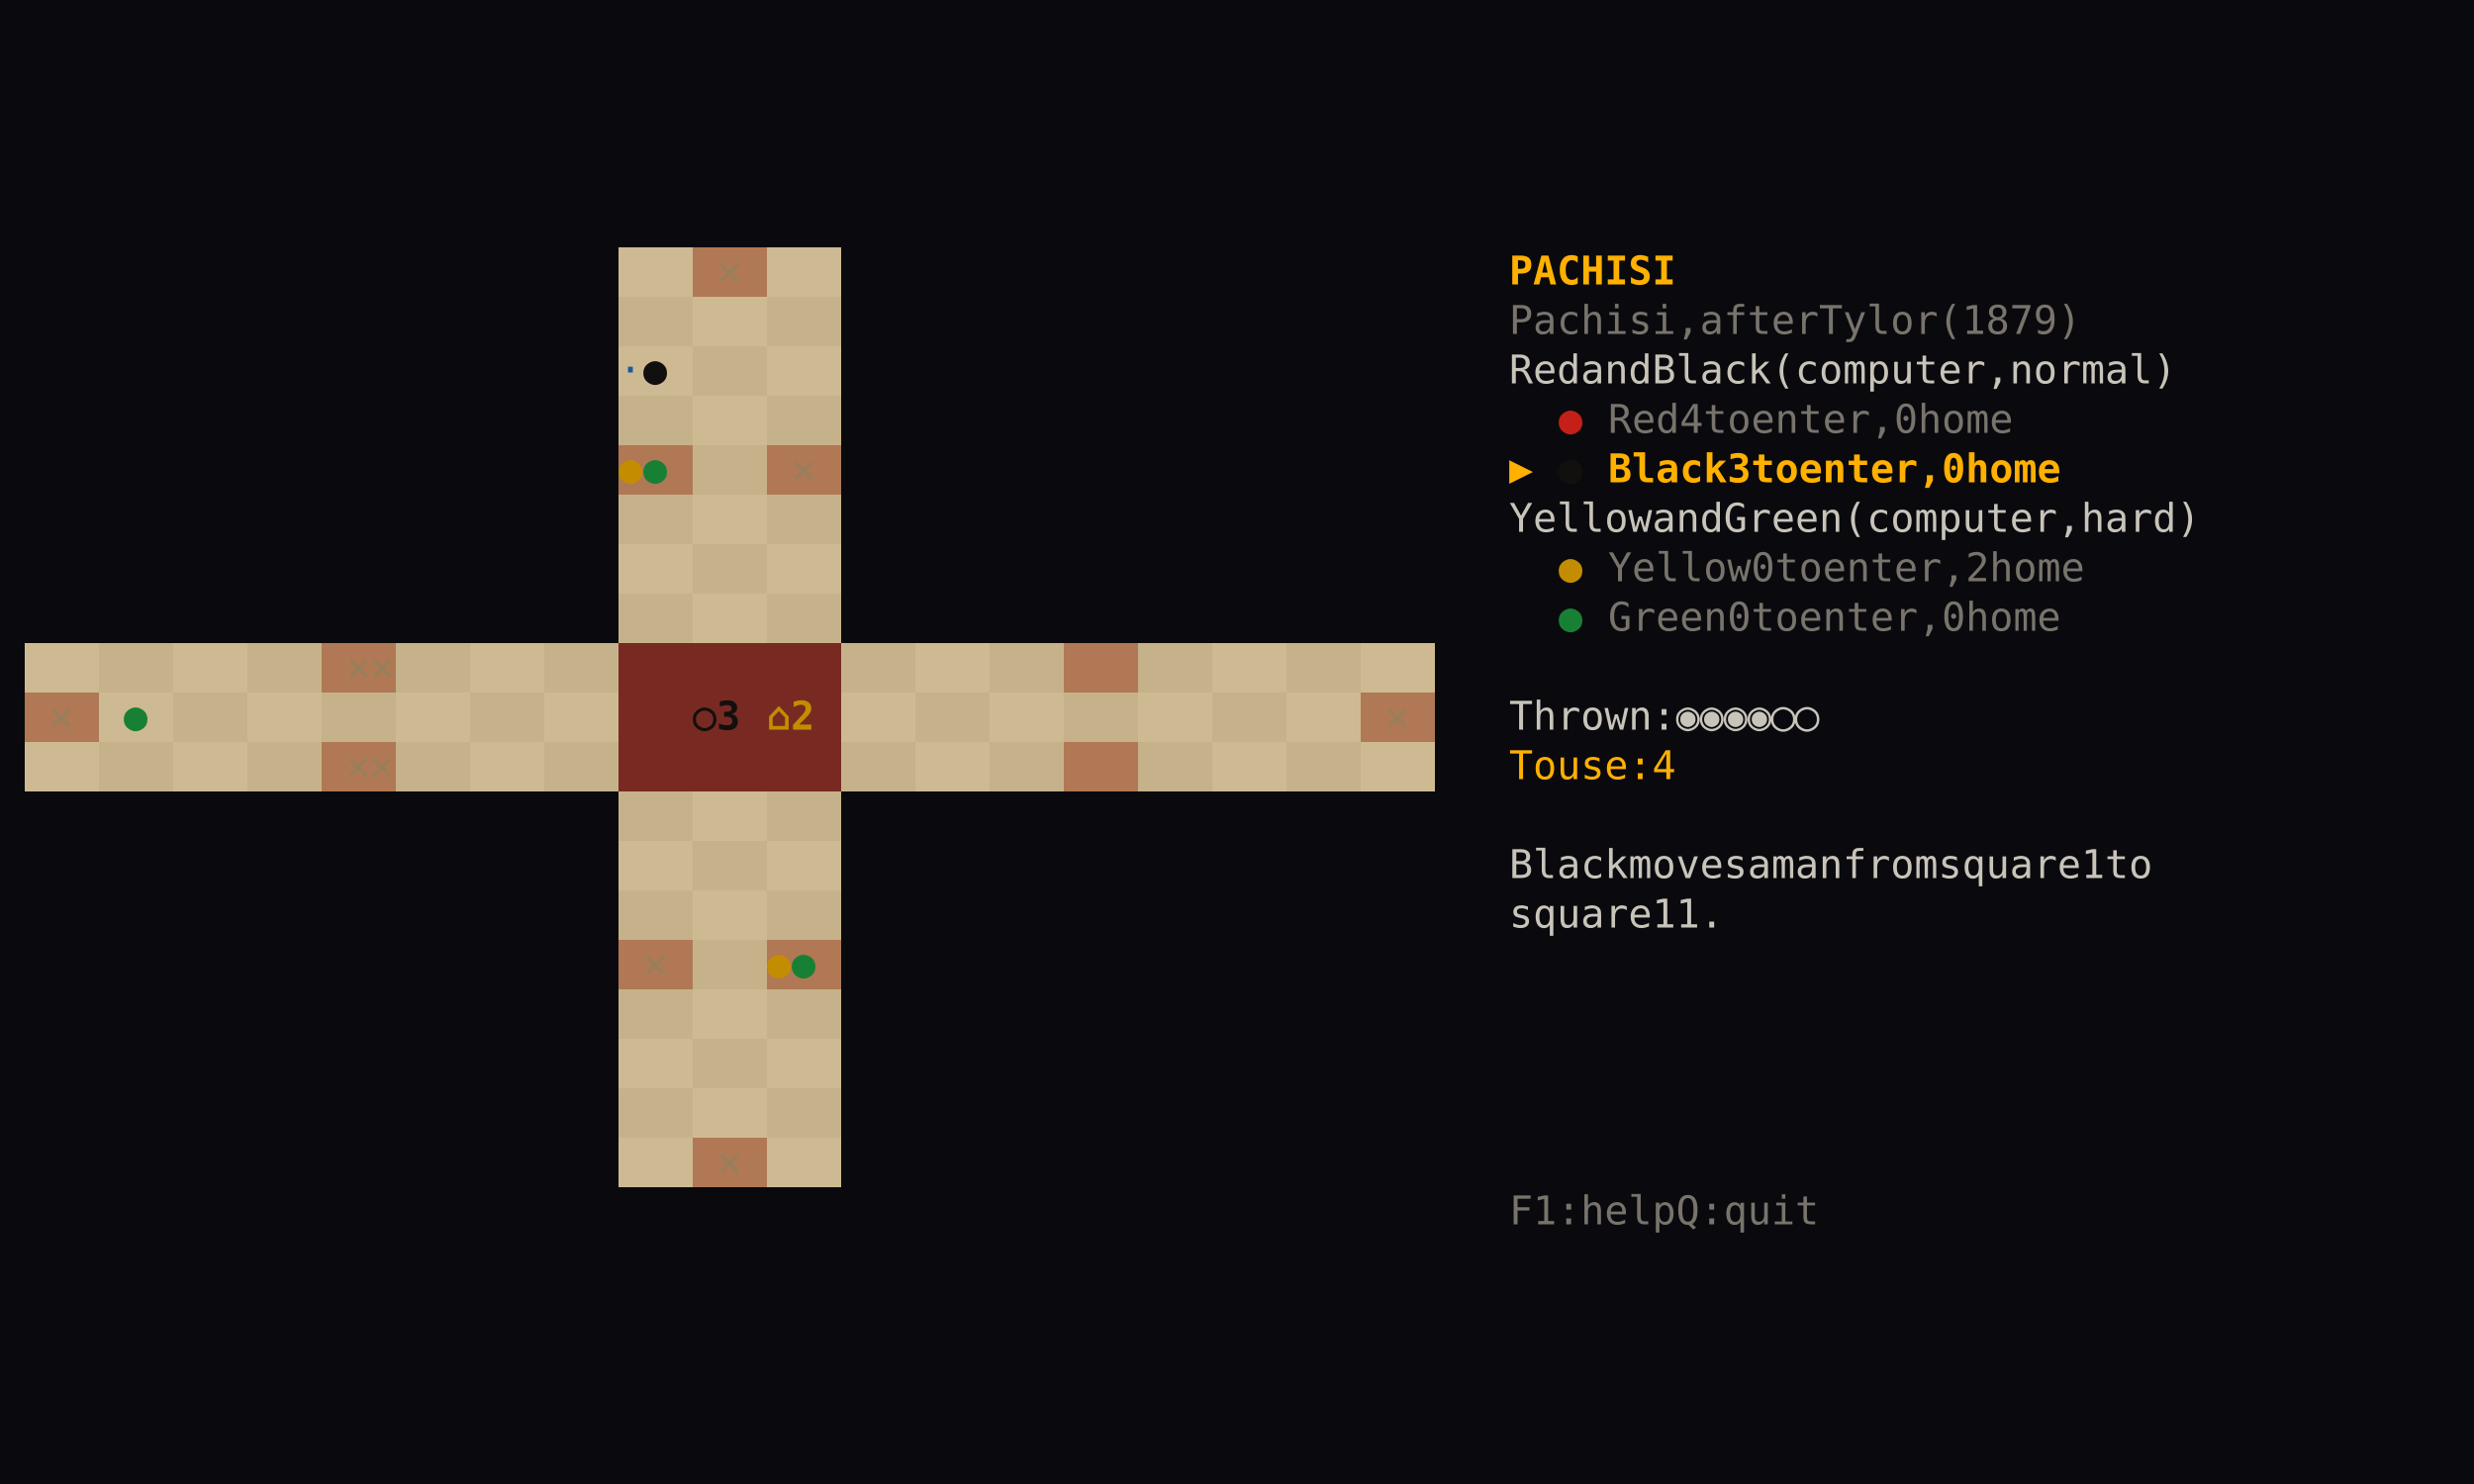
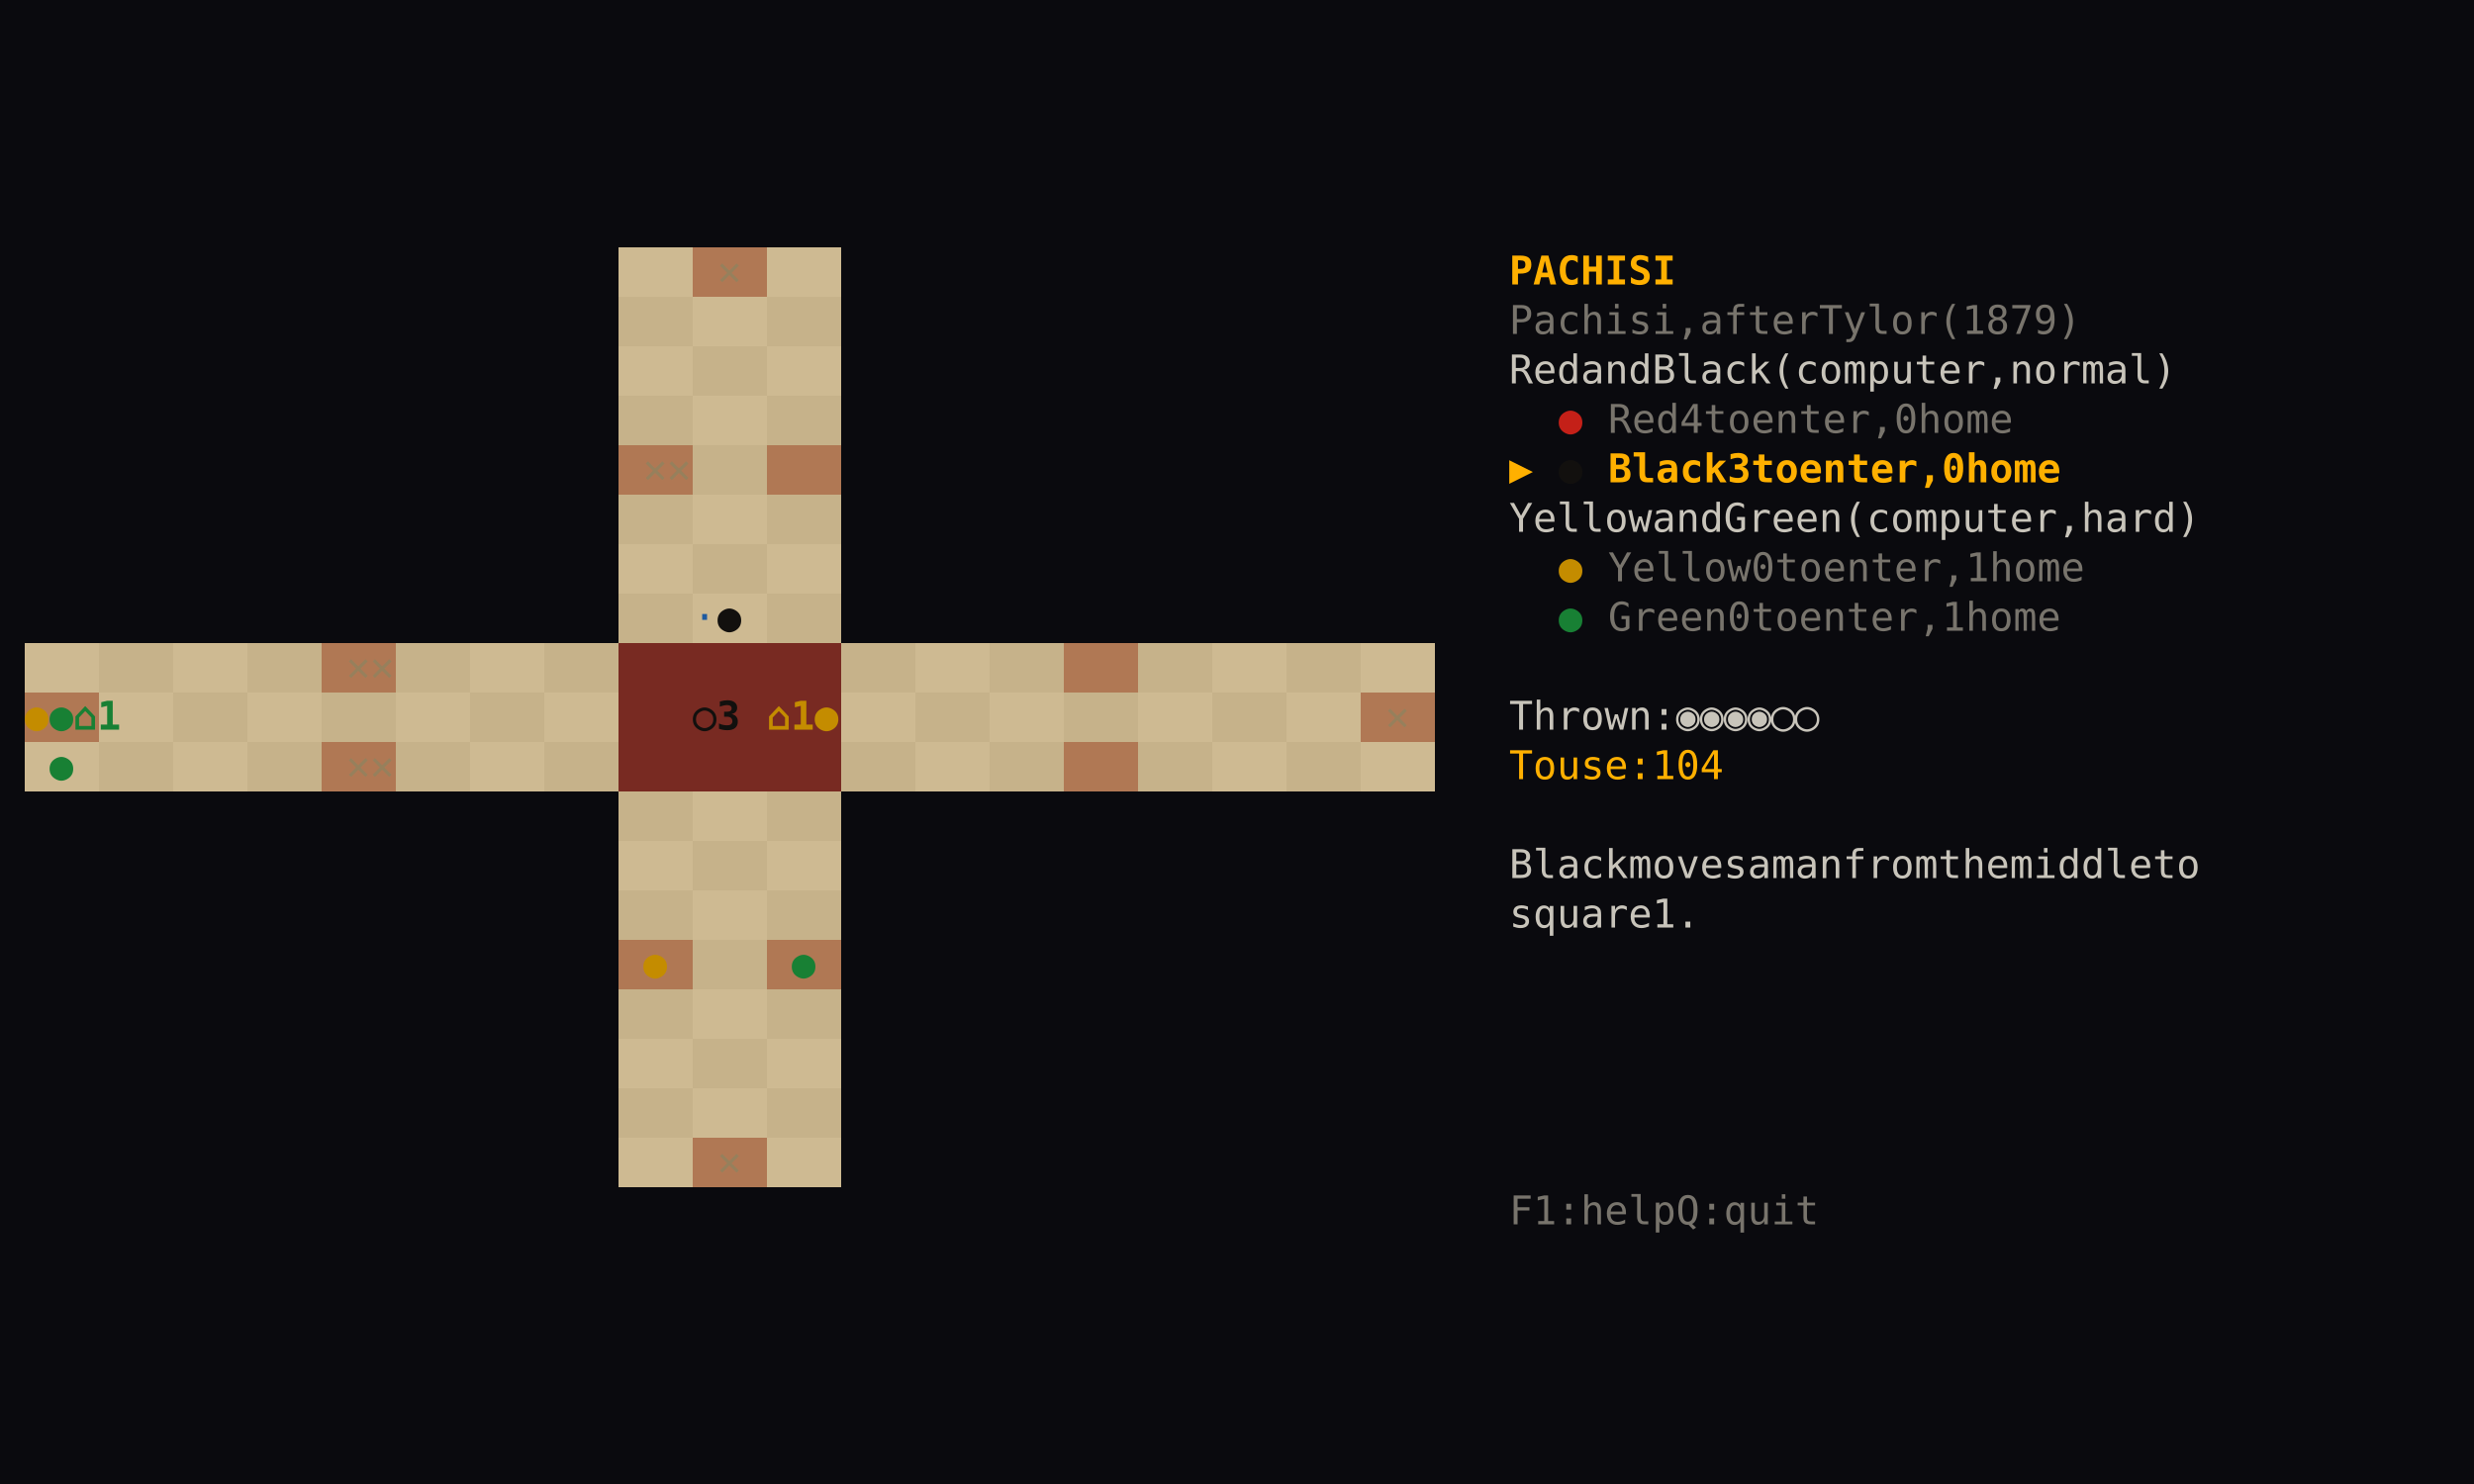
<svg xmlns="http://www.w3.org/2000/svg" viewBox="0 0 1000 600" width="1000" height="600" shape-rendering="crispEdges">
  <rect width="1000" height="600" fill="#101014" />
  <rect x="0" y="0" width="1000" height="20.5" fill="#0a0a0e" />
  <rect x="0" y="20" width="1000" height="20.5" fill="#0a0a0e" />
  <rect x="0" y="40" width="1000" height="20.5" fill="#0a0a0e" />
  <rect x="0" y="60" width="1000" height="20.5" fill="#0a0a0e" />
  <rect x="0" y="80" width="1000" height="20.5" fill="#0a0a0e" />
  <rect x="0" y="100" width="250" height="20.5" fill="#0a0a0e" />
  <rect x="250" y="100" width="30" height="20.5" fill="#ceba92" />
  <rect x="280" y="100" width="30" height="20.5" fill="#b07854" />
  <rect x="310" y="100" width="30" height="20.5" fill="#ceba92" />
  <rect x="340" y="100" width="660" height="20.5" fill="#0a0a0e" />
  <rect x="0" y="120" width="250" height="20.5" fill="#0a0a0e" />
  <rect x="250" y="120" width="30" height="20.5" fill="#c6b28a" />
  <rect x="280" y="120" width="30" height="20.5" fill="#ceba92" />
  <rect x="310" y="120" width="30" height="20.5" fill="#c6b28a" />
  <rect x="340" y="120" width="660" height="20.5" fill="#0a0a0e" />
  <rect x="0" y="140" width="250" height="20.5" fill="#0a0a0e" />
  <rect x="250" y="140" width="30" height="20.5" fill="#ceba92" />
  <rect x="280" y="140" width="30" height="20.5" fill="#c6b28a" />
  <rect x="310" y="140" width="30" height="20.5" fill="#ceba92" />
  <rect x="340" y="140" width="660" height="20.5" fill="#0a0a0e" />
  <rect x="0" y="160" width="250" height="20.5" fill="#0a0a0e" />
  <rect x="250" y="160" width="30" height="20.5" fill="#c6b28a" />
  <rect x="280" y="160" width="30" height="20.5" fill="#ceba92" />
  <rect x="310" y="160" width="30" height="20.5" fill="#c6b28a" />
  <rect x="340" y="160" width="660" height="20.5" fill="#0a0a0e" />
  <rect x="0" y="180" width="250" height="20.5" fill="#0a0a0e" />
  <rect x="250" y="180" width="30" height="20.5" fill="#b07854" />
  <rect x="280" y="180" width="30" height="20.5" fill="#c6b28a" />
  <rect x="310" y="180" width="30" height="20.5" fill="#b07854" />
  <rect x="340" y="180" width="660" height="20.5" fill="#0a0a0e" />
  <rect x="0" y="200" width="250" height="20.5" fill="#0a0a0e" />
  <rect x="250" y="200" width="30" height="20.5" fill="#c6b28a" />
  <rect x="280" y="200" width="30" height="20.5" fill="#ceba92" />
  <rect x="310" y="200" width="30" height="20.5" fill="#c6b28a" />
  <rect x="340" y="200" width="660" height="20.5" fill="#0a0a0e" />
  <rect x="0" y="220" width="250" height="20.5" fill="#0a0a0e" />
  <rect x="250" y="220" width="30" height="20.5" fill="#ceba92" />
  <rect x="280" y="220" width="30" height="20.5" fill="#c6b28a" />
  <rect x="310" y="220" width="30" height="20.5" fill="#ceba92" />
  <rect x="340" y="220" width="660" height="20.5" fill="#0a0a0e" />
  <rect x="0" y="240" width="250" height="20.5" fill="#0a0a0e" />
  <rect x="250" y="240" width="30" height="20.5" fill="#c6b28a" />
  <rect x="280" y="240" width="30" height="20.5" fill="#ceba92" />
  <rect x="310" y="240" width="30" height="20.5" fill="#c6b28a" />
  <rect x="340" y="240" width="660" height="20.5" fill="#0a0a0e" />
  <rect x="0" y="260" width="10" height="20.5" fill="#0a0a0e" />
  <rect x="10" y="260" width="30" height="20.5" fill="#ceba92" />
  <rect x="40" y="260" width="30" height="20.5" fill="#c6b28a" />
  <rect x="70" y="260" width="30" height="20.5" fill="#ceba92" />
  <rect x="100" y="260" width="30" height="20.5" fill="#c6b28a" />
  <rect x="130" y="260" width="30" height="20.5" fill="#b07854" />
  <rect x="160" y="260" width="30" height="20.5" fill="#c6b28a" />
  <rect x="190" y="260" width="30" height="20.5" fill="#ceba92" />
  <rect x="220" y="260" width="30" height="20.5" fill="#c6b28a" />
  <rect x="250" y="260" width="90" height="20.5" fill="#782a22" />
  <rect x="340" y="260" width="30" height="20.5" fill="#c6b28a" />
  <rect x="370" y="260" width="30" height="20.5" fill="#ceba92" />
  <rect x="400" y="260" width="30" height="20.5" fill="#c6b28a" />
  <rect x="430" y="260" width="30" height="20.5" fill="#b07854" />
  <rect x="460" y="260" width="30" height="20.5" fill="#c6b28a" />
  <rect x="490" y="260" width="30" height="20.5" fill="#ceba92" />
  <rect x="520" y="260" width="30" height="20.5" fill="#c6b28a" />
  <rect x="550" y="260" width="30" height="20.5" fill="#ceba92" />
  <rect x="580" y="260" width="420" height="20.5" fill="#0a0a0e" />
  <rect x="0" y="280" width="10" height="20.5" fill="#0a0a0e" />
  <rect x="10" y="280" width="30" height="20.5" fill="#b07854" />
  <rect x="40" y="280" width="30" height="20.5" fill="#ceba92" />
  <rect x="70" y="280" width="30" height="20.5" fill="#c6b28a" />
  <rect x="100" y="280" width="30" height="20.5" fill="#ceba92" />
  <rect x="130" y="280" width="30" height="20.5" fill="#c6b28a" />
  <rect x="160" y="280" width="30" height="20.5" fill="#ceba92" />
  <rect x="190" y="280" width="30" height="20.5" fill="#c6b28a" />
  <rect x="220" y="280" width="30" height="20.5" fill="#ceba92" />
  <rect x="250" y="280" width="90" height="20.5" fill="#782a22" />
  <rect x="340" y="280" width="30" height="20.5" fill="#ceba92" />
  <rect x="370" y="280" width="30" height="20.5" fill="#c6b28a" />
  <rect x="400" y="280" width="30" height="20.5" fill="#ceba92" />
  <rect x="430" y="280" width="30" height="20.5" fill="#c6b28a" />
  <rect x="460" y="280" width="30" height="20.5" fill="#ceba92" />
  <rect x="490" y="280" width="30" height="20.5" fill="#c6b28a" />
  <rect x="520" y="280" width="30" height="20.5" fill="#ceba92" />
  <rect x="550" y="280" width="30" height="20.5" fill="#b07854" />
  <rect x="580" y="280" width="420" height="20.5" fill="#0a0a0e" />
  <rect x="0" y="300" width="10" height="20.5" fill="#0a0a0e" />
  <rect x="10" y="300" width="30" height="20.5" fill="#ceba92" />
  <rect x="40" y="300" width="30" height="20.5" fill="#c6b28a" />
  <rect x="70" y="300" width="30" height="20.5" fill="#ceba92" />
  <rect x="100" y="300" width="30" height="20.5" fill="#c6b28a" />
  <rect x="130" y="300" width="30" height="20.5" fill="#b07854" />
  <rect x="160" y="300" width="30" height="20.5" fill="#c6b28a" />
  <rect x="190" y="300" width="30" height="20.5" fill="#ceba92" />
  <rect x="220" y="300" width="30" height="20.5" fill="#c6b28a" />
  <rect x="250" y="300" width="90" height="20.5" fill="#782a22" />
  <rect x="340" y="300" width="30" height="20.5" fill="#c6b28a" />
  <rect x="370" y="300" width="30" height="20.5" fill="#ceba92" />
  <rect x="400" y="300" width="30" height="20.5" fill="#c6b28a" />
  <rect x="430" y="300" width="30" height="20.5" fill="#b07854" />
  <rect x="460" y="300" width="30" height="20.5" fill="#c6b28a" />
  <rect x="490" y="300" width="30" height="20.5" fill="#ceba92" />
  <rect x="520" y="300" width="30" height="20.5" fill="#c6b28a" />
  <rect x="550" y="300" width="30" height="20.5" fill="#ceba92" />
  <rect x="580" y="300" width="420" height="20.5" fill="#0a0a0e" />
  <rect x="0" y="320" width="250" height="20.5" fill="#0a0a0e" />
  <rect x="250" y="320" width="30" height="20.5" fill="#c6b28a" />
  <rect x="280" y="320" width="30" height="20.5" fill="#ceba92" />
  <rect x="310" y="320" width="30" height="20.5" fill="#c6b28a" />
  <rect x="340" y="320" width="660" height="20.5" fill="#0a0a0e" />
  <rect x="0" y="340" width="250" height="20.5" fill="#0a0a0e" />
  <rect x="250" y="340" width="30" height="20.5" fill="#ceba92" />
  <rect x="280" y="340" width="30" height="20.5" fill="#c6b28a" />
  <rect x="310" y="340" width="30" height="20.5" fill="#ceba92" />
  <rect x="340" y="340" width="660" height="20.5" fill="#0a0a0e" />
  <rect x="0" y="360" width="250" height="20.5" fill="#0a0a0e" />
  <rect x="250" y="360" width="30" height="20.5" fill="#c6b28a" />
  <rect x="280" y="360" width="30" height="20.5" fill="#ceba92" />
  <rect x="310" y="360" width="30" height="20.5" fill="#c6b28a" />
  <rect x="340" y="360" width="660" height="20.5" fill="#0a0a0e" />
  <rect x="0" y="380" width="250" height="20.5" fill="#0a0a0e" />
  <rect x="250" y="380" width="30" height="20.5" fill="#b07854" />
  <rect x="280" y="380" width="30" height="20.5" fill="#c6b28a" />
  <rect x="310" y="380" width="30" height="20.5" fill="#b07854" />
  <rect x="340" y="380" width="660" height="20.5" fill="#0a0a0e" />
  <rect x="0" y="400" width="250" height="20.5" fill="#0a0a0e" />
  <rect x="250" y="400" width="30" height="20.5" fill="#c6b28a" />
  <rect x="280" y="400" width="30" height="20.5" fill="#ceba92" />
  <rect x="310" y="400" width="30" height="20.5" fill="#c6b28a" />
  <rect x="340" y="400" width="660" height="20.5" fill="#0a0a0e" />
  <rect x="0" y="420" width="250" height="20.5" fill="#0a0a0e" />
  <rect x="250" y="420" width="30" height="20.5" fill="#ceba92" />
  <rect x="280" y="420" width="30" height="20.5" fill="#c6b28a" />
  <rect x="310" y="420" width="30" height="20.5" fill="#ceba92" />
  <rect x="340" y="420" width="660" height="20.5" fill="#0a0a0e" />
  <rect x="0" y="440" width="250" height="20.5" fill="#0a0a0e" />
  <rect x="250" y="440" width="30" height="20.5" fill="#c6b28a" />
  <rect x="280" y="440" width="30" height="20.5" fill="#ceba92" />
  <rect x="310" y="440" width="30" height="20.5" fill="#c6b28a" />
  <rect x="340" y="440" width="660" height="20.5" fill="#0a0a0e" />
  <rect x="0" y="460" width="250" height="20.5" fill="#0a0a0e" />
  <rect x="250" y="460" width="30" height="20.5" fill="#ceba92" />
  <rect x="280" y="460" width="30" height="20.5" fill="#b07854" />
  <rect x="310" y="460" width="30" height="20.5" fill="#ceba92" />
  <rect x="340" y="460" width="660" height="20.5" fill="#0a0a0e" />
  <rect x="0" y="480" width="1000" height="20.5" fill="#0a0a0e" />
  <rect x="0" y="500" width="1000" height="20.5" fill="#0a0a0e" />
  <rect x="0" y="520" width="1000" height="20.5" fill="#0a0a0e" />
  <rect x="0" y="540" width="1000" height="20.5" fill="#0a0a0e" />
  <rect x="0" y="560" width="1000" height="20.5" fill="#0a0a0e" />
  <rect x="0" y="580" width="1000" height="20.5" fill="#0a0a0e" />
  <g font-family="DejaVu Sans Mono, Menlo, Consolas, monospace" font-size="16" xml:space="preserve">
    <text x="290" y="115" fill="#96805c">✕</text>
    <text x="610 620 630 640 650 660 670" y="115" fill="#ffb000" font-weight="bold">PACHISI</text>
    <text x="610 620 630 640 650 660 670 680 700 710 720 730 740 760 770 780 790 800 820 830 840 850 860 870" y="135" fill="#78746c">Pachisi,afterTylor(1879)</text>
-     <text x="250" y="155" fill="#1e5aa0">·</text>
-     <text x="260" y="155" fill="#12100e" font-weight="bold">●</text>
    <text x="610 620 630 650 660 670 690 700 710 720 730 750 760 770 780 790 800 810 820 830 840 860 870 880 890 900 910 920" y="155" fill="#c8c4ba">RedandBlack(computer,normal)</text>
    <text x="630" y="175" fill="#c42018" font-weight="bold">●</text>
    <text x="650 660 670 720 740 750 770 780 790 800 810 820 840 860 870 880 890" y="175" fill="#78746c">Red4toenter,0home</text>
-     <text x="250" y="195" fill="#c48c00" font-weight="bold">●</text>
-     <text x="260" y="195" fill="#188034" font-weight="bold">●</text>
-     <text x="320" y="195" fill="#96805c">✕</text>
+     <text x="260 320" y="195" fill="#96805c">✕✕</text>
    <text x="610" y="195" fill="#ffb000" font-weight="bold">▶</text>
    <text x="630" y="195" fill="#12100e" font-weight="bold">●</text>
    <text x="650 660 670 680 690 720 740 750 770 780 790 800 810 820 840 860 870 880 890" y="195" fill="#ffb000" font-weight="bold">Black3toenter,0home</text>
    <text x="610 620 630 640 650 660 680 690 700 720 730 740 750 760 780 790 800 810 820 830 840 850 860 870 890 900 910 920 930" y="215" fill="#c8c4ba">YellowandGreen(computer,hard)</text>
    <text x="630" y="235" fill="#c48c00" font-weight="bold">●</text>
-     <text x="650 660 670 680 690 700 720 740 750 770 780 790 800 810 820 840 860 870 880 890" y="235" fill="#78746c">Yellow0toenter,2home</text>
+     <text x="650 660 670 680 690 700 720 740 750 770 780 790 800 810 820 840 860 870 880 890" y="235" fill="#78746c">Yellow0toenter,1home</text>
+     <text x="280" y="255" fill="#1e5aa0">·</text>
+     <text x="290" y="255" fill="#12100e" font-weight="bold">●</text>
    <text x="630" y="255" fill="#188034" font-weight="bold">●</text>
-     <text x="650 660 670 680 690 720 740 750 770 780 790 800 810 820 840 860 870 880 890" y="255" fill="#78746c">Green0toenter,0home</text>
+     <text x="650 660 670 680 690 720 740 750 770 780 790 800 810 820 840 860 870 880 890" y="255" fill="#78746c">Green0toenter,1home</text>
    <text x="140 440" y="275" fill="#96805c">✕✕</text>
-     <text x="20" y="295" fill="#96805c">✕</text>
-     <text x="50" y="295" fill="#188034" font-weight="bold">●</text>
+     <text x="10" y="295" fill="#c48c00" font-weight="bold">●</text>
+     <text x="20 250 260" y="295" fill="#188034" font-weight="bold">●⌂1</text>
    <text x="280 290" y="295" fill="#12100e" font-weight="bold">○3</text>
-     <text x="310 320" y="295" fill="#c48c00" font-weight="bold">⌂2</text>
+     <text x="310 320 350" y="295" fill="#c48c00" font-weight="bold">⌂1●</text>
    <text x="560" y="295" fill="#96805c">✕</text>
    <text x="610 620 630 640 650 660 670 690 700 710 720 730 740" y="295" fill="#c8c4ba">Thrown:◉◉◉◉◯◯</text>
+     <text x="20" y="315" fill="#188034" font-weight="bold">●</text>
    <text x="140 440" y="315" fill="#96805c">✕✕</text>
-     <text x="610 620 640 650 660 670 690" y="315" fill="#ffb000">Touse:4</text>
-     <text x="610 620 630 640 650 670 680 690 700 710 730 750 760 770 790 800 810 820 840 850 860 870 880 890 910 930 940" y="355" fill="#c8c4ba">Blackmovesamanfromsquare1to</text>
-     <text x="610 620 630 640 650 660 680 690 700" y="375" fill="#c8c4ba">square11.</text>
-     <text x="260" y="395" fill="#96805c">✕</text>
-     <text x="310" y="395" fill="#c48c00" font-weight="bold">●</text>
+     <text x="610 620 640 650 660 670 690 700 720" y="315" fill="#ffb000">Touse:104</text>
+     <text x="610 620 630 640 650 670 680 690 700 710 730 750 760 770 790 800 810 820 840 850 860 880 890 900 910 920 930 950 960" y="355" fill="#c8c4ba">Blackmovesamanfromthemiddleto</text>
+     <text x="610 620 630 640 650 660 680 690" y="375" fill="#c8c4ba">square1.</text>
+     <text x="260" y="395" fill="#c48c00" font-weight="bold">●</text>
    <text x="320" y="395" fill="#188034" font-weight="bold">●</text>
    <text x="290" y="475" fill="#96805c">✕</text>
    <text x="610 620 630 650 660 670 680 720 730 750 760 770 780" y="495" fill="#78746c">F1:helpQ:quit</text>
  </g>
</svg>
